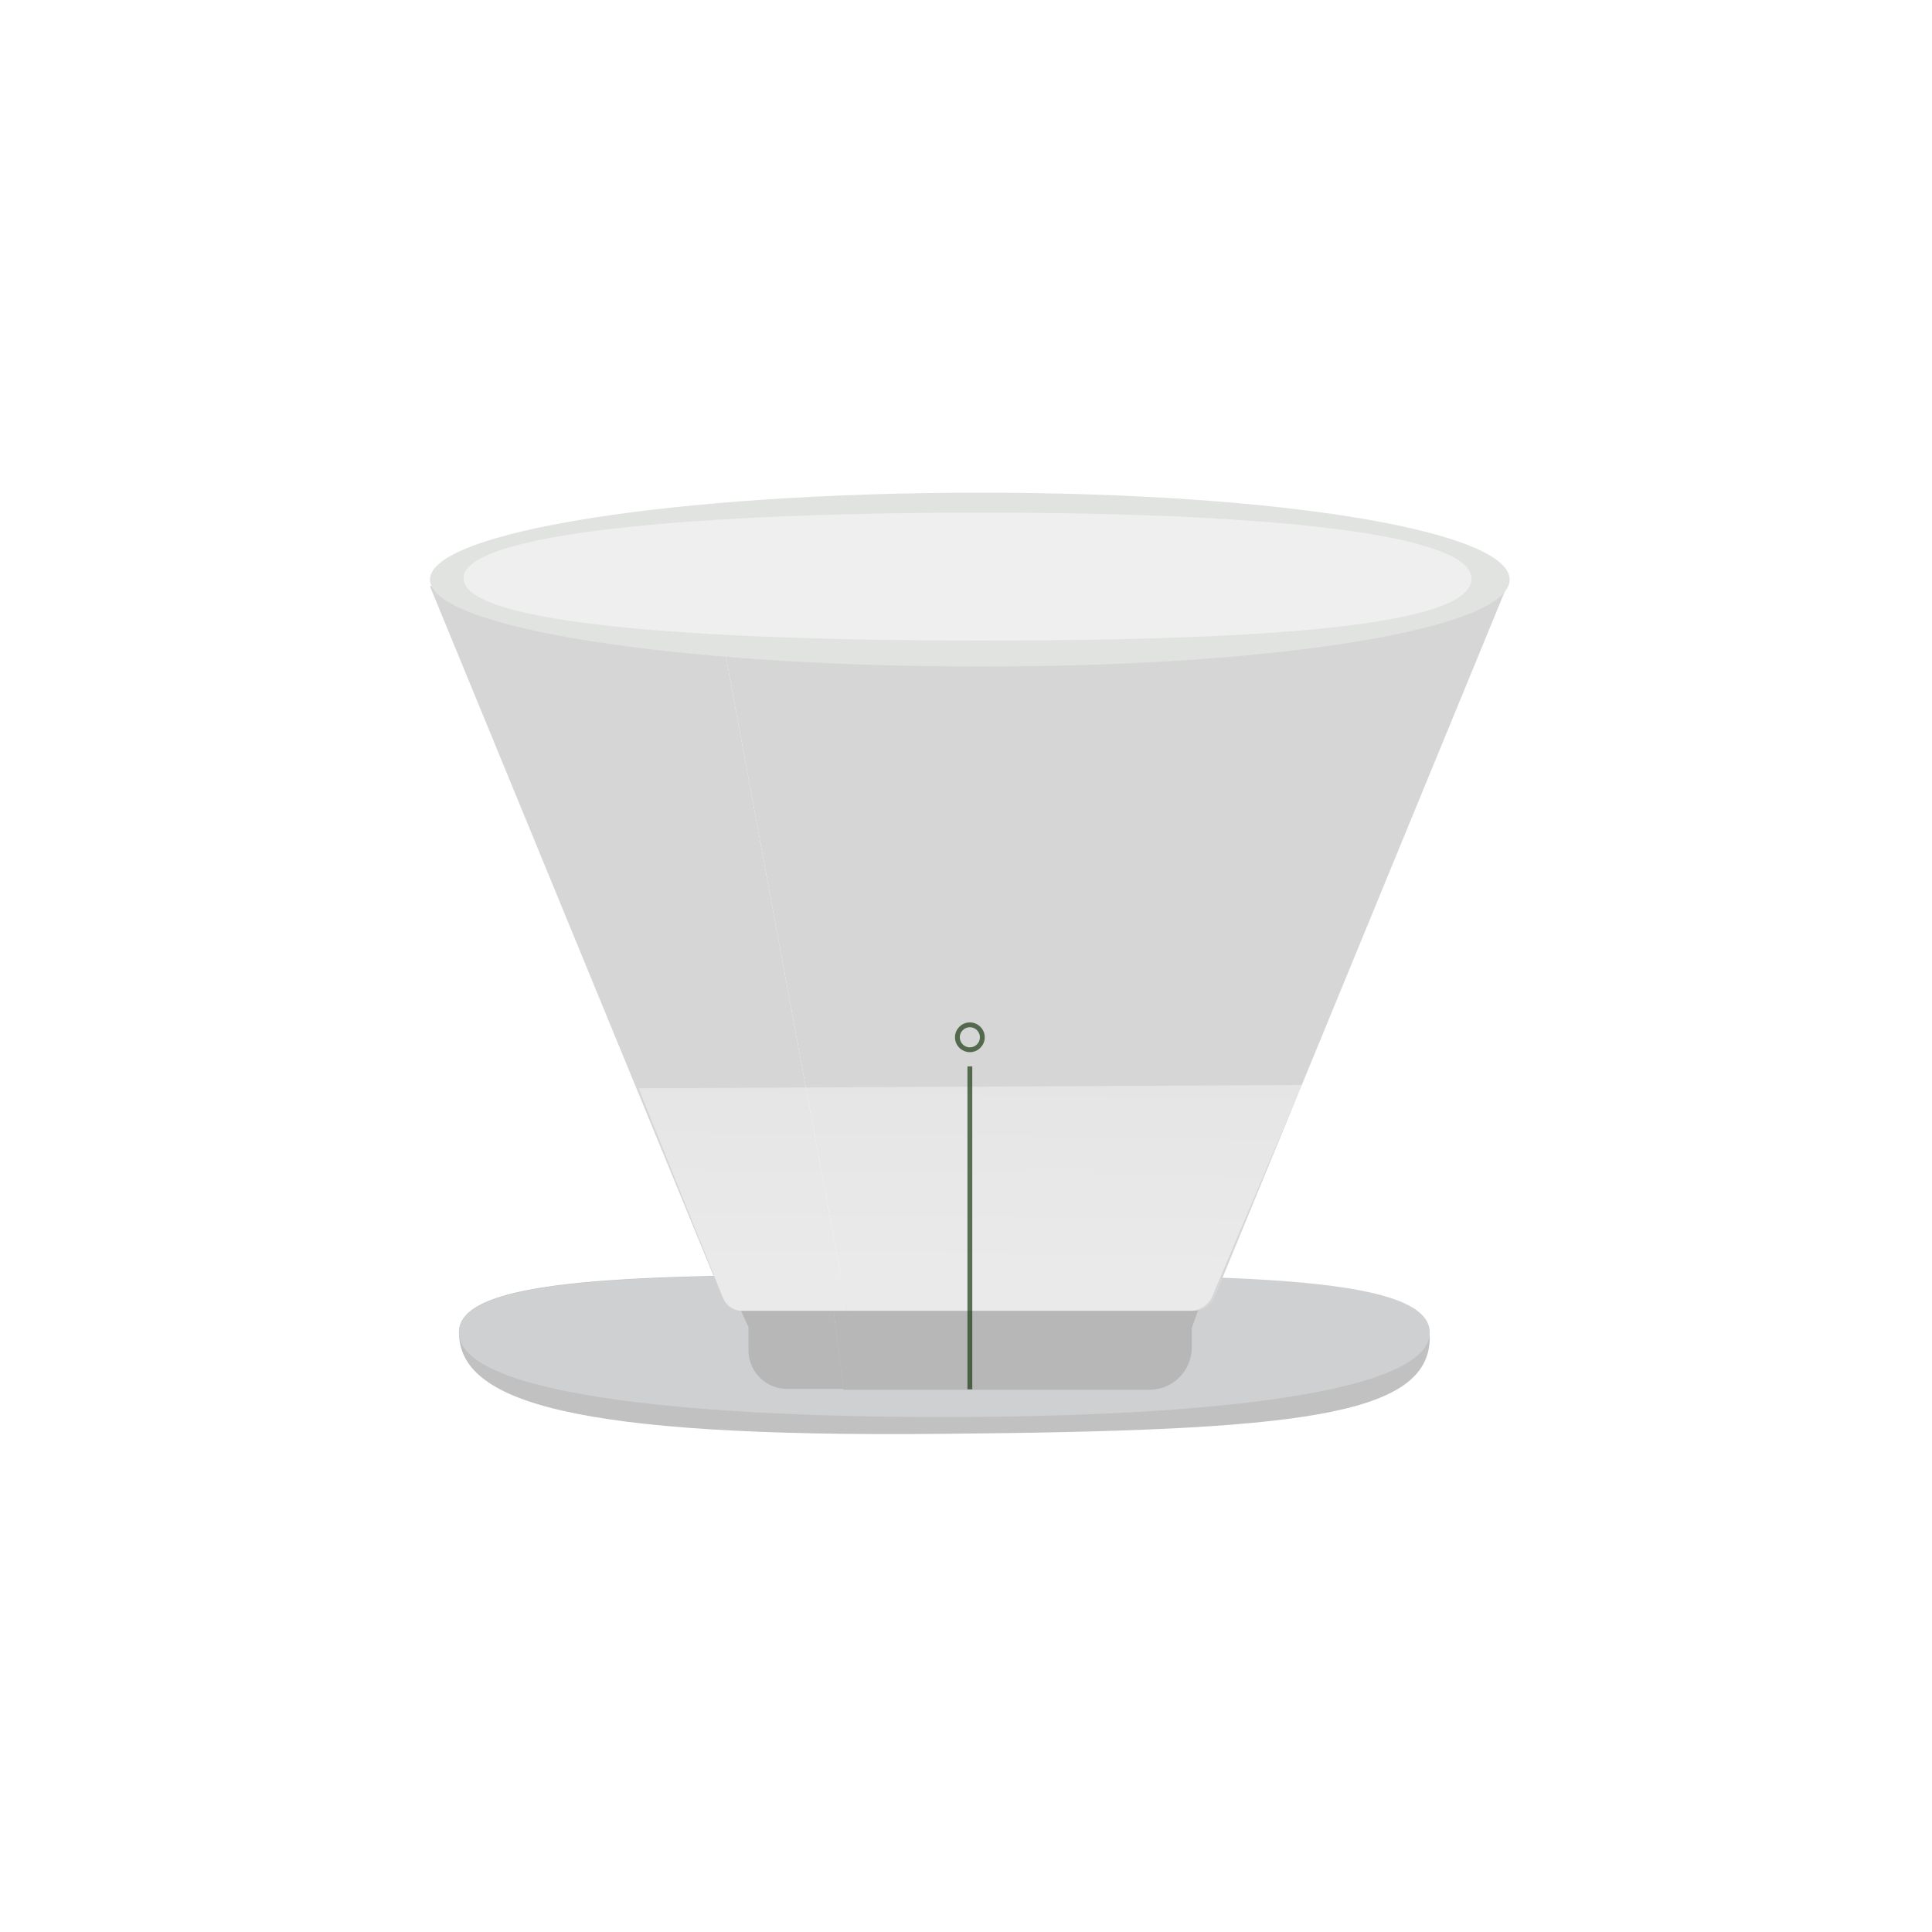
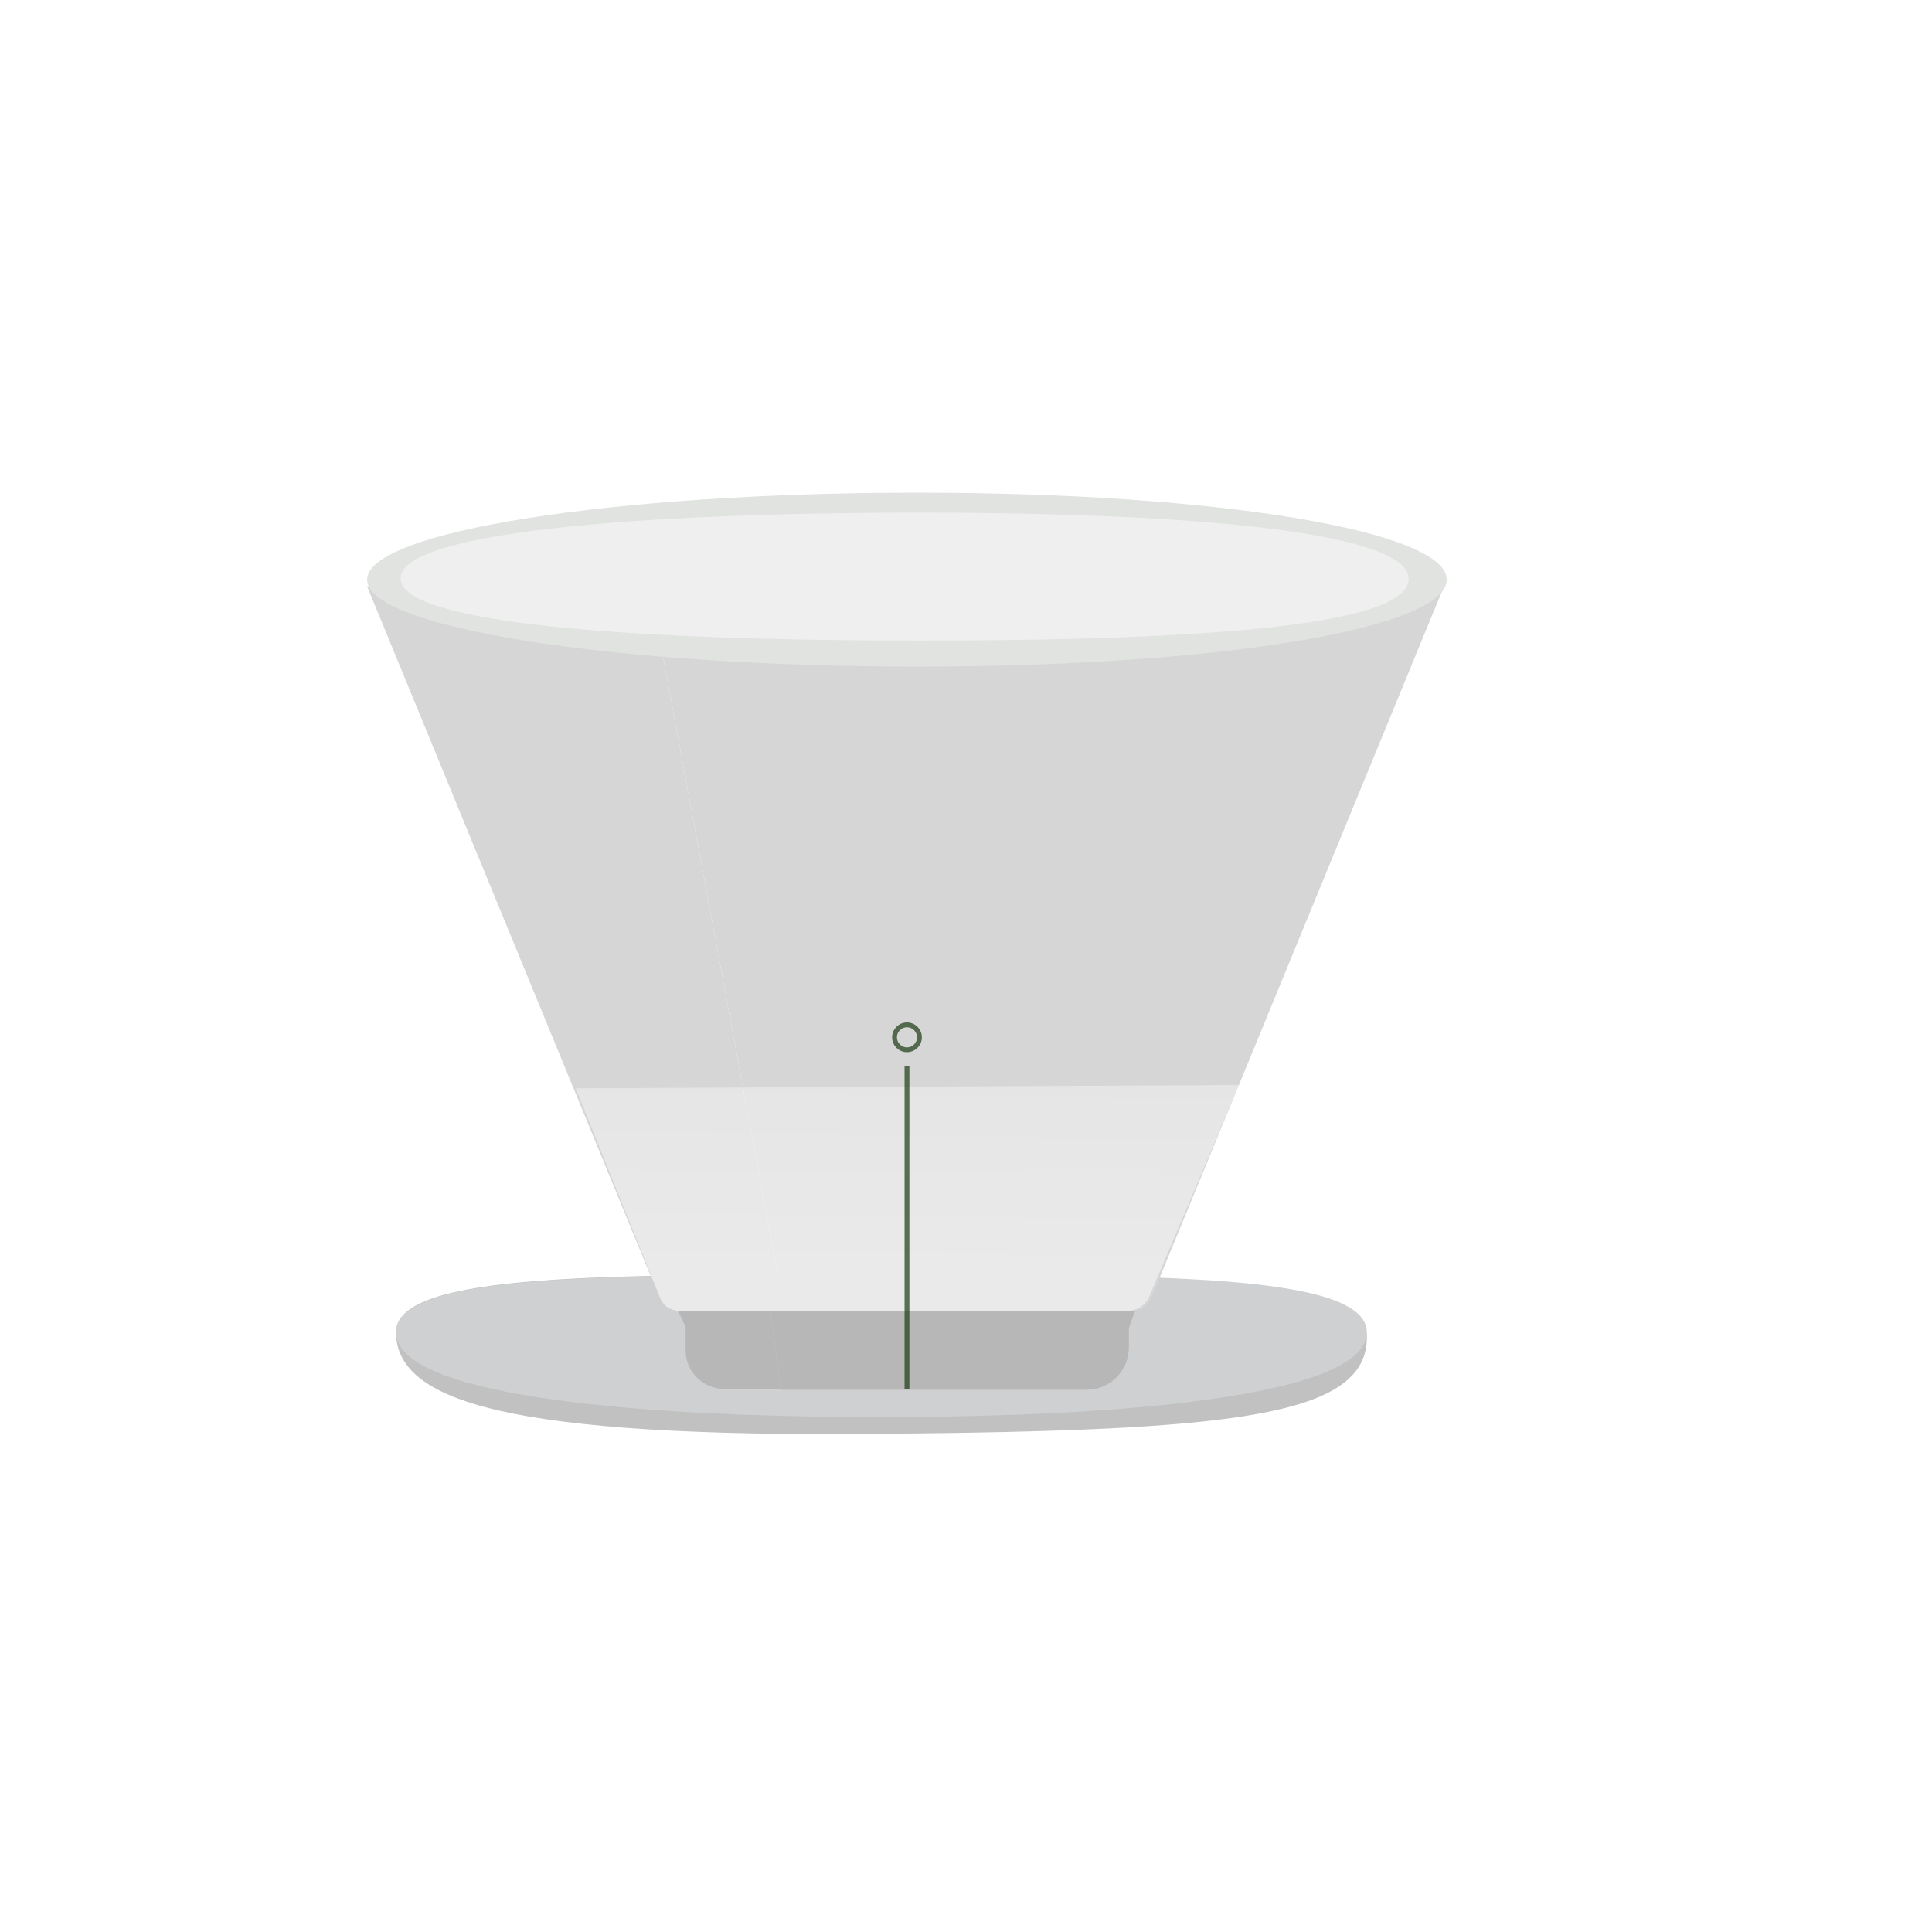
<svg xmlns="http://www.w3.org/2000/svg" width="200" height="200" viewBox="0 0 200 200" fill="none">
-   <path d="M148.01 138.43C148.01 146.69 134.01 148.11 97.59 148.43C59.16 148.82 47.51 145.11 47.51 137.9C47.51 131.69 69.84 131.96 97.59 131.96C125.34 131.96 148.01 132.22 148.01 138.43Z" fill="#C1C1C1" />
-   <path d="M148.01 137.94C148.01 144.15 125.34 146.69 97.59 146.69C69.84 146.69 47.51 144.15 47.51 137.94C47.51 131.73 69.84 132 97.59 132C125.34 132 148.01 131.73 148.01 137.94Z" fill="#CFD0D1" />
-   <path d="M87.31 143.87H118.99C120.151 143.87 121.265 143.408 122.087 142.587C122.908 141.766 123.37 140.652 123.37 139.49V137.49L124.37 134.66L86.18 134.77" fill="#B7B7B7" />
-   <path d="M86.17 134.68H76.24L77.48 137.37V139.78C77.48 140.841 77.901 141.858 78.651 142.608C79.401 143.359 80.419 143.78 81.48 143.78H87.31" fill="#B7B7B7" />
-   <path d="M73.76 60.51L44.51 60.69L74.84 134.45C74.992 134.82 75.251 135.136 75.585 135.357C75.918 135.578 76.31 135.694 76.71 135.69H87.71" fill="#D6D6D6" />
-   <path d="M87.71 135.69H123.61C124.067 135.692 124.514 135.556 124.894 135.301C125.273 135.046 125.568 134.684 125.74 134.26L156.28 60L73.76 60.51" fill="#D6D6D6" />
-   <path d="M156.28 60C156.28 65 132.99 69 101.51 69C70.03 69 44.51 65 44.51 60C44.51 55 70.03 51 101.51 51C132.99 51 156.28 55.03 156.28 60Z" fill="#E1E3E1" />
-   <path d="M152.33 60C152.09 64.72 131.6 66.31 101.69 66.31C71.78 66.31 47.98 64.56 47.98 59.87C47.98 55.18 71.78 53.07 101.71 53.07C131.64 53.07 152.58 55.29 152.33 60Z" fill="#EFEFEF" />
-   <path opacity="0.49" d="M123.24 135.69H76.86C76.432 135.697 76.012 135.575 75.656 135.34C75.299 135.104 75.021 134.766 74.86 134.37L66.11 112.66L134.77 112.32L125.49 134.2C125.302 134.641 124.988 135.018 124.588 135.283C124.189 135.548 123.72 135.689 123.24 135.69Z" fill="url(#paint0_linear_164_18776)" />
-   <path opacity="0.7" d="M100.4 108.67C101.112 108.67 101.69 108.093 101.69 107.38C101.69 106.668 101.112 106.09 100.4 106.09C99.687 106.09 99.11 106.668 99.11 107.38C99.11 108.093 99.687 108.67 100.4 108.67Z" stroke="#1B3A12" stroke-width="0.5" stroke-miterlimit="10" />
-   <path opacity="0.7" d="M100.4 110.39V143.82" stroke="#1B3A12" stroke-width="0.5" stroke-miterlimit="10" />
+   <path d="M141.5 138.43C141.5 146.69 127.5 148.11 91.08 148.43C52.65 148.82 41 145.11 41 137.9C41 131.69 63.33 131.96 91.08 131.96C118.83 131.96 141.5 132.22 141.5 138.43Z" fill="#C1C1C1" />
+   <path d="M141.5 137.94C141.5 144.15 118.83 146.69 91.08 146.69C63.33 146.69 41 144.15 41 137.94C41 131.73 63.33 132 91.08 132C118.83 132 141.5 131.73 141.5 137.94Z" fill="#CFD0D1" />
+   <path d="M80.8 143.87H112.48C113.642 143.87 114.756 143.408 115.577 142.587C116.398 141.766 116.86 140.652 116.86 139.49V137.49L117.86 134.66L79.67 134.77" fill="#B7B7B7" />
+   <path d="M79.66 134.68H69.73L70.97 137.37V139.78C70.97 140.841 71.391 141.858 72.142 142.608C72.892 143.359 73.909 143.78 74.97 143.78H80.8" fill="#B7B7B7" />
+   <path d="M67.25 60.51L38 60.69L68.33 134.45C68.482 134.82 68.741 135.136 69.075 135.357C69.408 135.578 69.8 135.694 70.2 135.69H81.2" fill="#D6D6D6" />
+   <path d="M81.2 135.69H117.1C117.557 135.692 118.004 135.556 118.384 135.301C118.764 135.046 119.058 134.684 119.23 134.26L149.77 60L67.25 60.51" fill="#D6D6D6" />
+   <path d="M149.77 60C149.77 65 126.48 69 95 69C63.52 69 38 65 38 60C38 55 63.52 51 95 51C126.48 51 149.77 55.03 149.77 60Z" fill="#E1E3E1" />
+   <path d="M145.82 60C145.58 64.72 125.09 66.31 95.18 66.31C65.27 66.31 41.47 64.56 41.47 59.87C41.47 55.18 65.27 53.07 95.2 53.07C125.13 53.07 146.07 55.29 145.82 60Z" fill="#EFEFEF" />
+   <path opacity="0.49" d="M116.73 135.69H70.35C69.922 135.697 69.503 135.575 69.146 135.34C68.789 135.104 68.511 134.766 68.35 134.37L59.6 112.66L128.26 112.32L118.98 134.2C118.792 134.641 118.479 135.018 118.079 135.283C117.679 135.548 117.21 135.689 116.73 135.69Z" fill="url(#paint0_linear_164_18776)" />
+   <path opacity="0.7" d="M93.89 108.67C94.603 108.67 95.18 108.093 95.18 107.38C95.18 106.668 94.603 106.09 93.89 106.09C93.178 106.09 92.6 106.668 92.6 107.38C92.6 108.093 93.178 108.67 93.89 108.67Z" stroke="#1B3A12" stroke-width="0.5" stroke-miterlimit="10" />
+   <path opacity="0.7" d="M93.89 110.39V143.82" stroke="#1B3A12" stroke-width="0.5" stroke-miterlimit="10" />
  <defs>
-     <linearGradient id="paint0_linear_164_18776" x1="100.12" y1="139.04" x2="100.8" y2="81.65" gradientUnits="userSpaceOnUse">
+     <linearGradient id="paint0_linear_164_18776" x1="93.61" y1="139.04" x2="94.29" y2="81.65" gradientUnits="userSpaceOnUse">
      <stop offset="0.12" stop-color="white" />
      <stop offset="0.69" stop-color="white" stop-opacity="0.6" />
    </linearGradient>
  </defs>
</svg>
